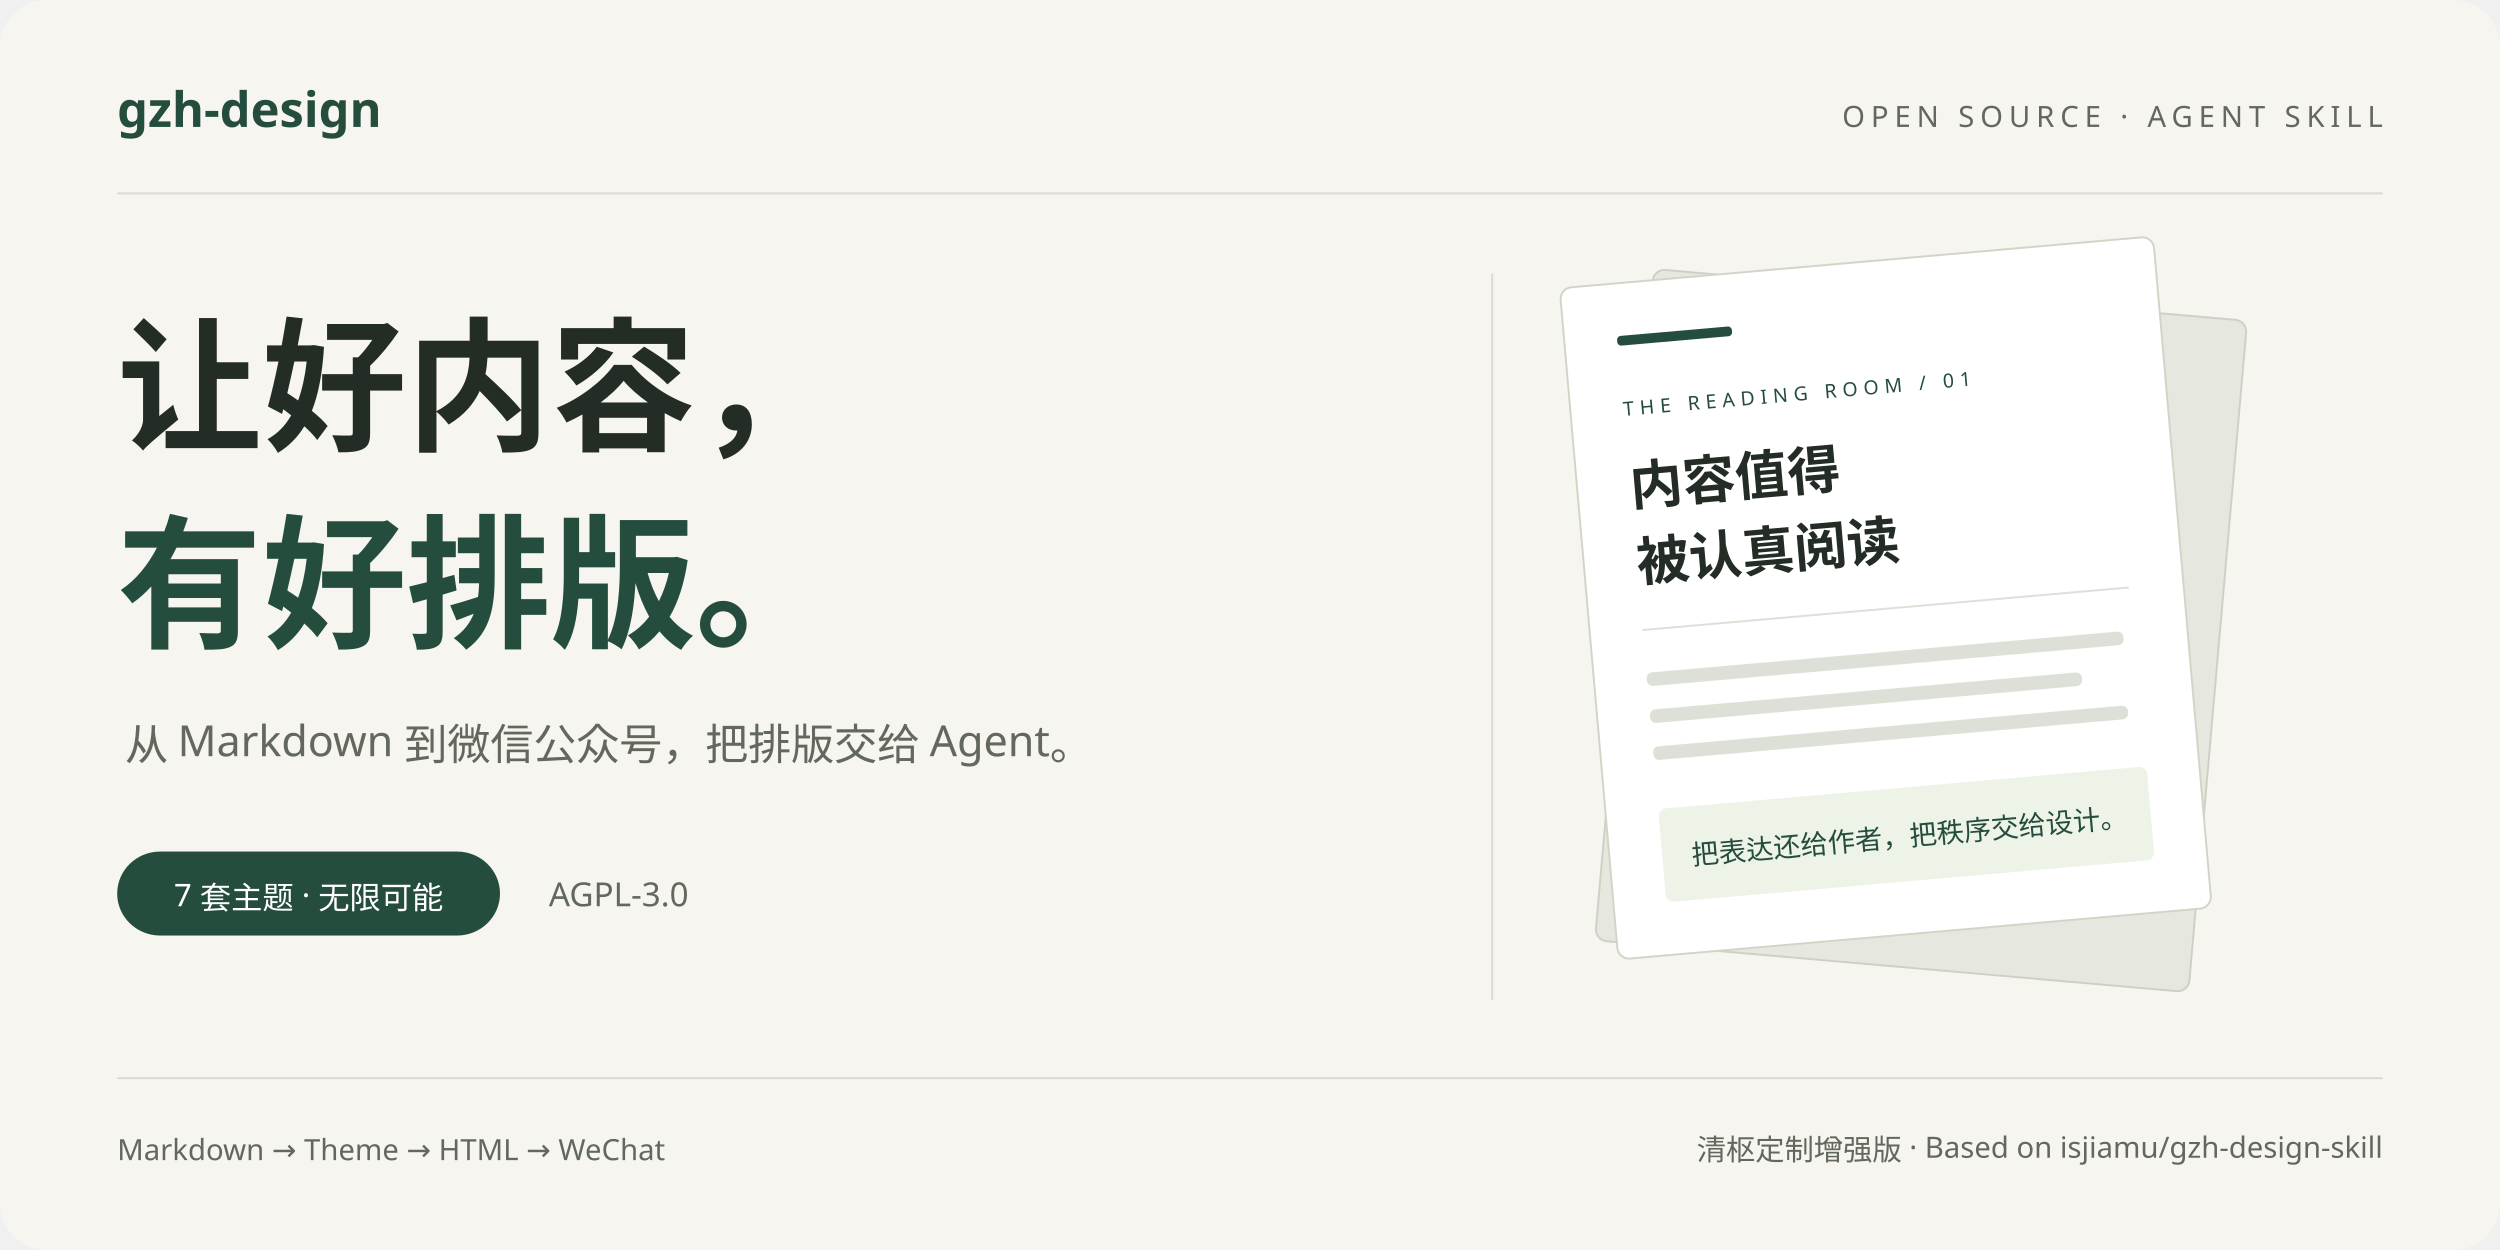
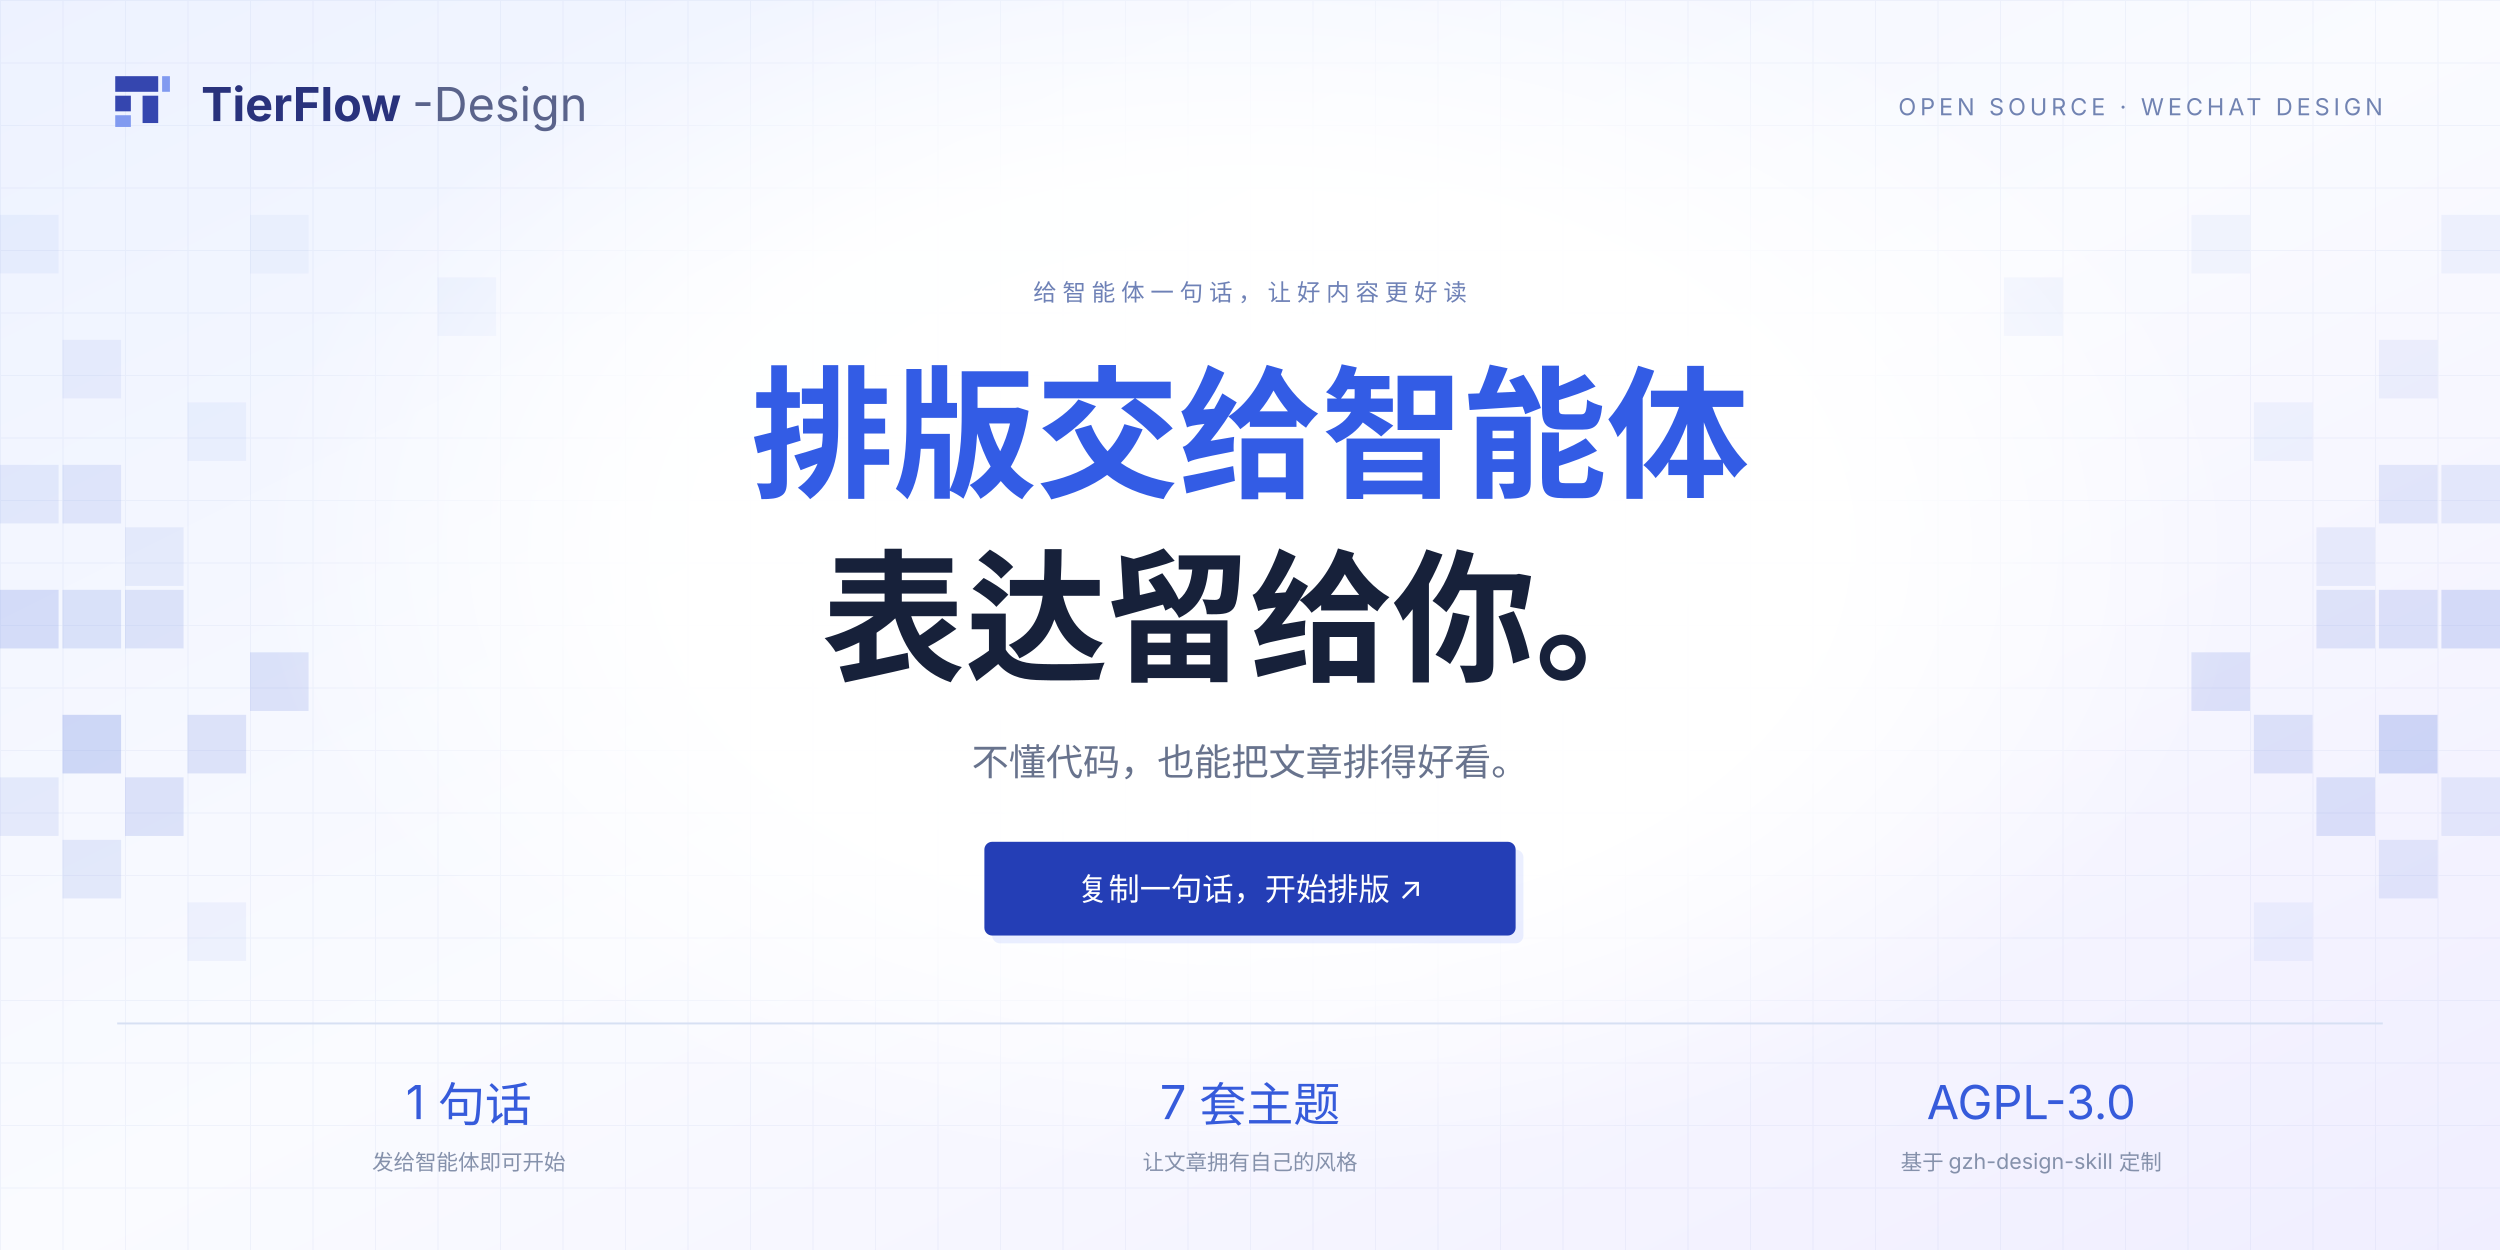
- <svg xmlns="http://www.w3.org/2000/svg" width="1280" height="640" viewBox="0 0 1280 640">
-   <rect width="1280" height="640" rx="24" fill="#f6f5ef" />
-   <g fill="none" stroke="#dadcd0">
-     <path d="M60 99h1160M60 552h1160M764 140v372" />
-   </g>
-   <g font-family="Segoe UI,Microsoft YaHei,sans-serif">
-     <text x="60" y="65" fill="#254d3e" font-size="25" font-weight="700">
-       gzh-design
+ <svg xmlns="http://www.w3.org/2000/svg" width="1280" height="640" viewBox="0 0 1280 640" role="img" aria-labelledby="title desc">
+   <defs>
+     <linearGradient id="bg" x2="1" y2="1">
+       <stop stop-color="#edf2ff" />
+       <stop offset=".5" stop-color="#fafbff" />
+       <stop offset="1" stop-color="#f0eeff" />
+     </linearGradient>
+     <radialGradient id="glow">
+       <stop stop-color="white" />
+       <stop offset=".6" stop-color="white" stop-opacity=".94" />
+       <stop offset="1" stop-color="white" stop-opacity="0" />
+     </radialGradient>
+     <pattern id="grid" width="32" height="32" patternUnits="userSpaceOnUse">
+       <path d="M32 0H0V32" fill="none" stroke="#5076bc" stroke-opacity=".065" />
+     </pattern>
+   </defs>
+   <rect width="1280" height="640" fill="url(#bg)" />
+   <rect width="1280" height="640" fill="url(#grid)" />
+   <rect x="0" y="110" width="30" height="30" fill="#6c87e0" opacity="0.08" />
+   <rect x="128" y="110" width="30" height="30" fill="#6c87e0" opacity="0.06" />
+   <rect x="224" y="142" width="30" height="30" fill="#6c87e0" opacity="0.08" />
+   <rect x="32" y="174" width="30" height="30" fill="#6c87e0" opacity="0.1" />
+   <rect x="96" y="206" width="30" height="30" fill="#6c87e0" opacity="0.08" />
+   <rect x="0" y="238" width="30" height="30" fill="#6c87e0" opacity="0.14" />
+   <rect x="32" y="238" width="30" height="30" fill="#6c87e0" opacity="0.16" />
+   <rect x="64" y="270" width="30" height="30" fill="#6c87e0" opacity="0.12" />
+   <rect x="0" y="302" width="30" height="30" fill="#6c87e0" opacity="0.24" />
+   <rect x="32" y="302" width="30" height="30" fill="#6c87e0" opacity="0.2" />
+   <rect x="64" y="302" width="30" height="30" fill="#6c87e0" opacity="0.18" />
+   <rect x="128" y="334" width="30" height="30" fill="#6c87e0" opacity="0.2" />
+   <rect x="96" y="366" width="30" height="30" fill="#6c87e0" opacity="0.19" />
+   <rect x="32" y="366" width="30" height="30" fill="#6c87e0" opacity="0.29" />
+   <rect x="64" y="398" width="30" height="30" fill="#6c87e0" opacity="0.2" />
+   <rect x="0" y="398" width="30" height="30" fill="#6c87e0" opacity="0.13" />
+   <rect x="32" y="430" width="30" height="30" fill="#6c87e0" opacity="0.15" />
+   <rect x="96" y="462" width="30" height="30" fill="#6c87e0" opacity="0.08" />
+   <rect x="1250" y="110" width="30" height="30" fill="#6c87e0" opacity="0.08" />
+   <rect x="1122" y="110" width="30" height="30" fill="#6c87e0" opacity="0.06" />
+   <rect x="1026" y="142" width="30" height="30" fill="#6c87e0" opacity="0.08" />
+   <rect x="1218" y="174" width="30" height="30" fill="#6c87e0" opacity="0.1" />
+   <rect x="1154" y="206" width="30" height="30" fill="#6c87e0" opacity="0.08" />
+   <rect x="1250" y="238" width="30" height="30" fill="#6c87e0" opacity="0.14" />
+   <rect x="1218" y="238" width="30" height="30" fill="#6c87e0" opacity="0.16" />
+   <rect x="1186" y="270" width="30" height="30" fill="#6c87e0" opacity="0.12" />
+   <rect x="1250" y="302" width="30" height="30" fill="#6c87e0" opacity="0.24" />
+   <rect x="1218" y="302" width="30" height="30" fill="#6c87e0" opacity="0.2" />
+   <rect x="1186" y="302" width="30" height="30" fill="#6c87e0" opacity="0.18" />
+   <rect x="1122" y="334" width="30" height="30" fill="#6c87e0" opacity="0.2" />
+   <rect x="1154" y="366" width="30" height="30" fill="#6c87e0" opacity="0.19" />
+   <rect x="1218" y="366" width="30" height="30" fill="#6c87e0" opacity="0.29" />
+   <rect x="1186" y="398" width="30" height="30" fill="#6c87e0" opacity="0.2" />
+   <rect x="1250" y="398" width="30" height="30" fill="#6c87e0" opacity="0.13" />
+   <rect x="1218" y="430" width="30" height="30" fill="#6c87e0" opacity="0.15" />
+   <rect x="1154" y="462" width="30" height="30" fill="#6c87e0" opacity="0.08" />
+   <ellipse cx="640" cy="280" rx="510" ry="320" fill="url(#glow)" />
+   <g font-family="Inter,Segoe UI,Microsoft YaHei,sans-serif">
+     <g transform="translate(53 33)">
+       <g fill="#3546af">
+         <path d="M6 6h22v8H6zM20 16h8v14h-8zM6 16h8v8H6z" />
+         <path fill="#819af0" d="M6 26h8v6H6zM30 6h4v8h-4z" />
+       </g>
+     </g>
+     <text x="103" y="62" font-size="24" fill="#29327c" font-weight="650">
+       TierFlow
+       <tspan font-weight="400" fill="#5a638b">-Design</tspan>
    </text>
-     <text x="1220" y="65" fill="#62685e" font-size="15" text-anchor="end" letter-spacing="3">
-       OPEN SOURCE · AGENT SKILL
+     <text x="1220" y="59" text-anchor="end" font-size="12" letter-spacing="2" fill="#7183b2">
+       OPEN SOURCE · WECHAT DESIGN
    </text>
-     <text x="60" y="225" fill="#242c26" font-size="74" font-family="SimSun,serif" font-weight="700">
-       让好内容，
+     <text x="640" y="154" text-anchor="middle" fill="#6e81b6" font-size="12" letter-spacing="3">
+       给智能体一句话，让好内容更好读
    </text>
-     <text x="60" y="326" fill="#254d3e" font-size="74" font-family="SimSun,serif" font-weight="700">
-       有好排版。
+     <text x="640" y="249" text-anchor="middle" fill="#335ce5" font-size="73" font-weight="600">
+       排版交给智能体
    </text>
-     <text x="64" y="389" fill="#62685e" font-size="22">
-       从 Markdown 到微信公众号，把排版交给 Agent。
+     <text x="640" y="343" text-anchor="middle" fill="#17213a" font-size="73" font-weight="600">
+       表达留给你。
    </text>
-     <rect x="60" y="436" width="196" height="43" rx="22" fill="#254d3e" />
-     <text x="158" y="464" text-anchor="middle" fill="#fff" font-size="16">
-       7 套主题 · 无限可能
+     <text x="640" y="397" text-anchor="middle" fill="#68738d" font-size="19">
+       不懂代码，也能把文章排得好看。
    </text>
-     <text x="281" y="464" fill="#62685e" font-size="17">AGPL-3.0</text>
-     <g transform="translate(831 151) rotate(5 160 173)">
-       <rect width="305" height="345" rx="6" fill="#e6e8df" stroke="#cdd1c3" />
-     </g>
-     <g transform="translate(813 133) rotate(-5 160 173)">
-       <rect width="305" height="345" rx="6" fill="#fff" stroke="#d1d5c8" />
-       <rect x="27" y="27" width="59" height="5" rx="2" fill="#254d3e" />
-       <text x="27" y="68" fill="#254d3e" font-size="10" letter-spacing="3">
-         THE READING ROOM / 01
-       </text>
-       <text x="27" y="114" fill="#242c26" font-size="27" font-family="SimSun,serif" font-weight="700">
-         内容值得
-       </text>
-       <text x="27" y="153" fill="#242c26" font-size="27" font-family="SimSun,serif" font-weight="700">
-         被认真阅读
-       </text>
-       <path d="M27 178h250" stroke="#dce0d6" />
-       <g fill="#dce0d6">
-         <rect x="27" y="200" width="245" height="7" rx="3" />
-         <rect x="27" y="219" width="222" height="7" rx="3" />
-         <rect x="27" y="238" width="244" height="7" rx="3" />
-       </g>
-       <rect x="27" y="270" width="251" height="48" rx="4" fill="#eef3e7" />
-       <text x="42" y="300" fill="#254d3e" font-size="14">
-         把表达还给作者，把秩序交给设计。
+     <rect x="508" y="435" width="272" height="48" rx="4" fill="#99b1ff" opacity=".2" />
+     <rect x="504" y="431" width="272" height="48" rx="4" fill="#243eb6" />
+     <text x="640" y="461" text-anchor="middle" font-size="16" fill="white">
+       复制一句话，开始排版 ↗
+     </text>
+     <path d="M60 524h1160" stroke="#d7e0f3" />
+     <text x="240" y="573" text-anchor="middle" fill="#365bdb" font-size="24">
+       1 句话
+     </text>
+     <text x="640" y="573" text-anchor="middle" fill="#365bdb" font-size="24">
+       7 套主题
+     </text>
+     <text x="1040" y="573" text-anchor="middle" fill="#365bdb" font-size="24">
+       AGPL-3.0
+     </text>
+     <g fill="#8591ab" font-size="11">
+       <text x="240" y="599" text-anchor="middle">发给智能体即可开始</text>
+       <text x="640" y="599" text-anchor="middle">让文章拥有自己的风格</text>
+       <text x="1040" y="599" text-anchor="middle">
+         基于 gzh-design-skill 定制
      </text>
    </g>
-     <text x="60" y="594" fill="#62685e" font-size="15">
-       Markdown → Theme → HTML → WeChat
-     </text>
-     <text x="1220" y="594" text-anchor="end" fill="#62685e" font-size="15">
-       清枢定制增强版 · Based on isjiamu/gzh-design-skill
-     </text>
  </g>
</svg>
